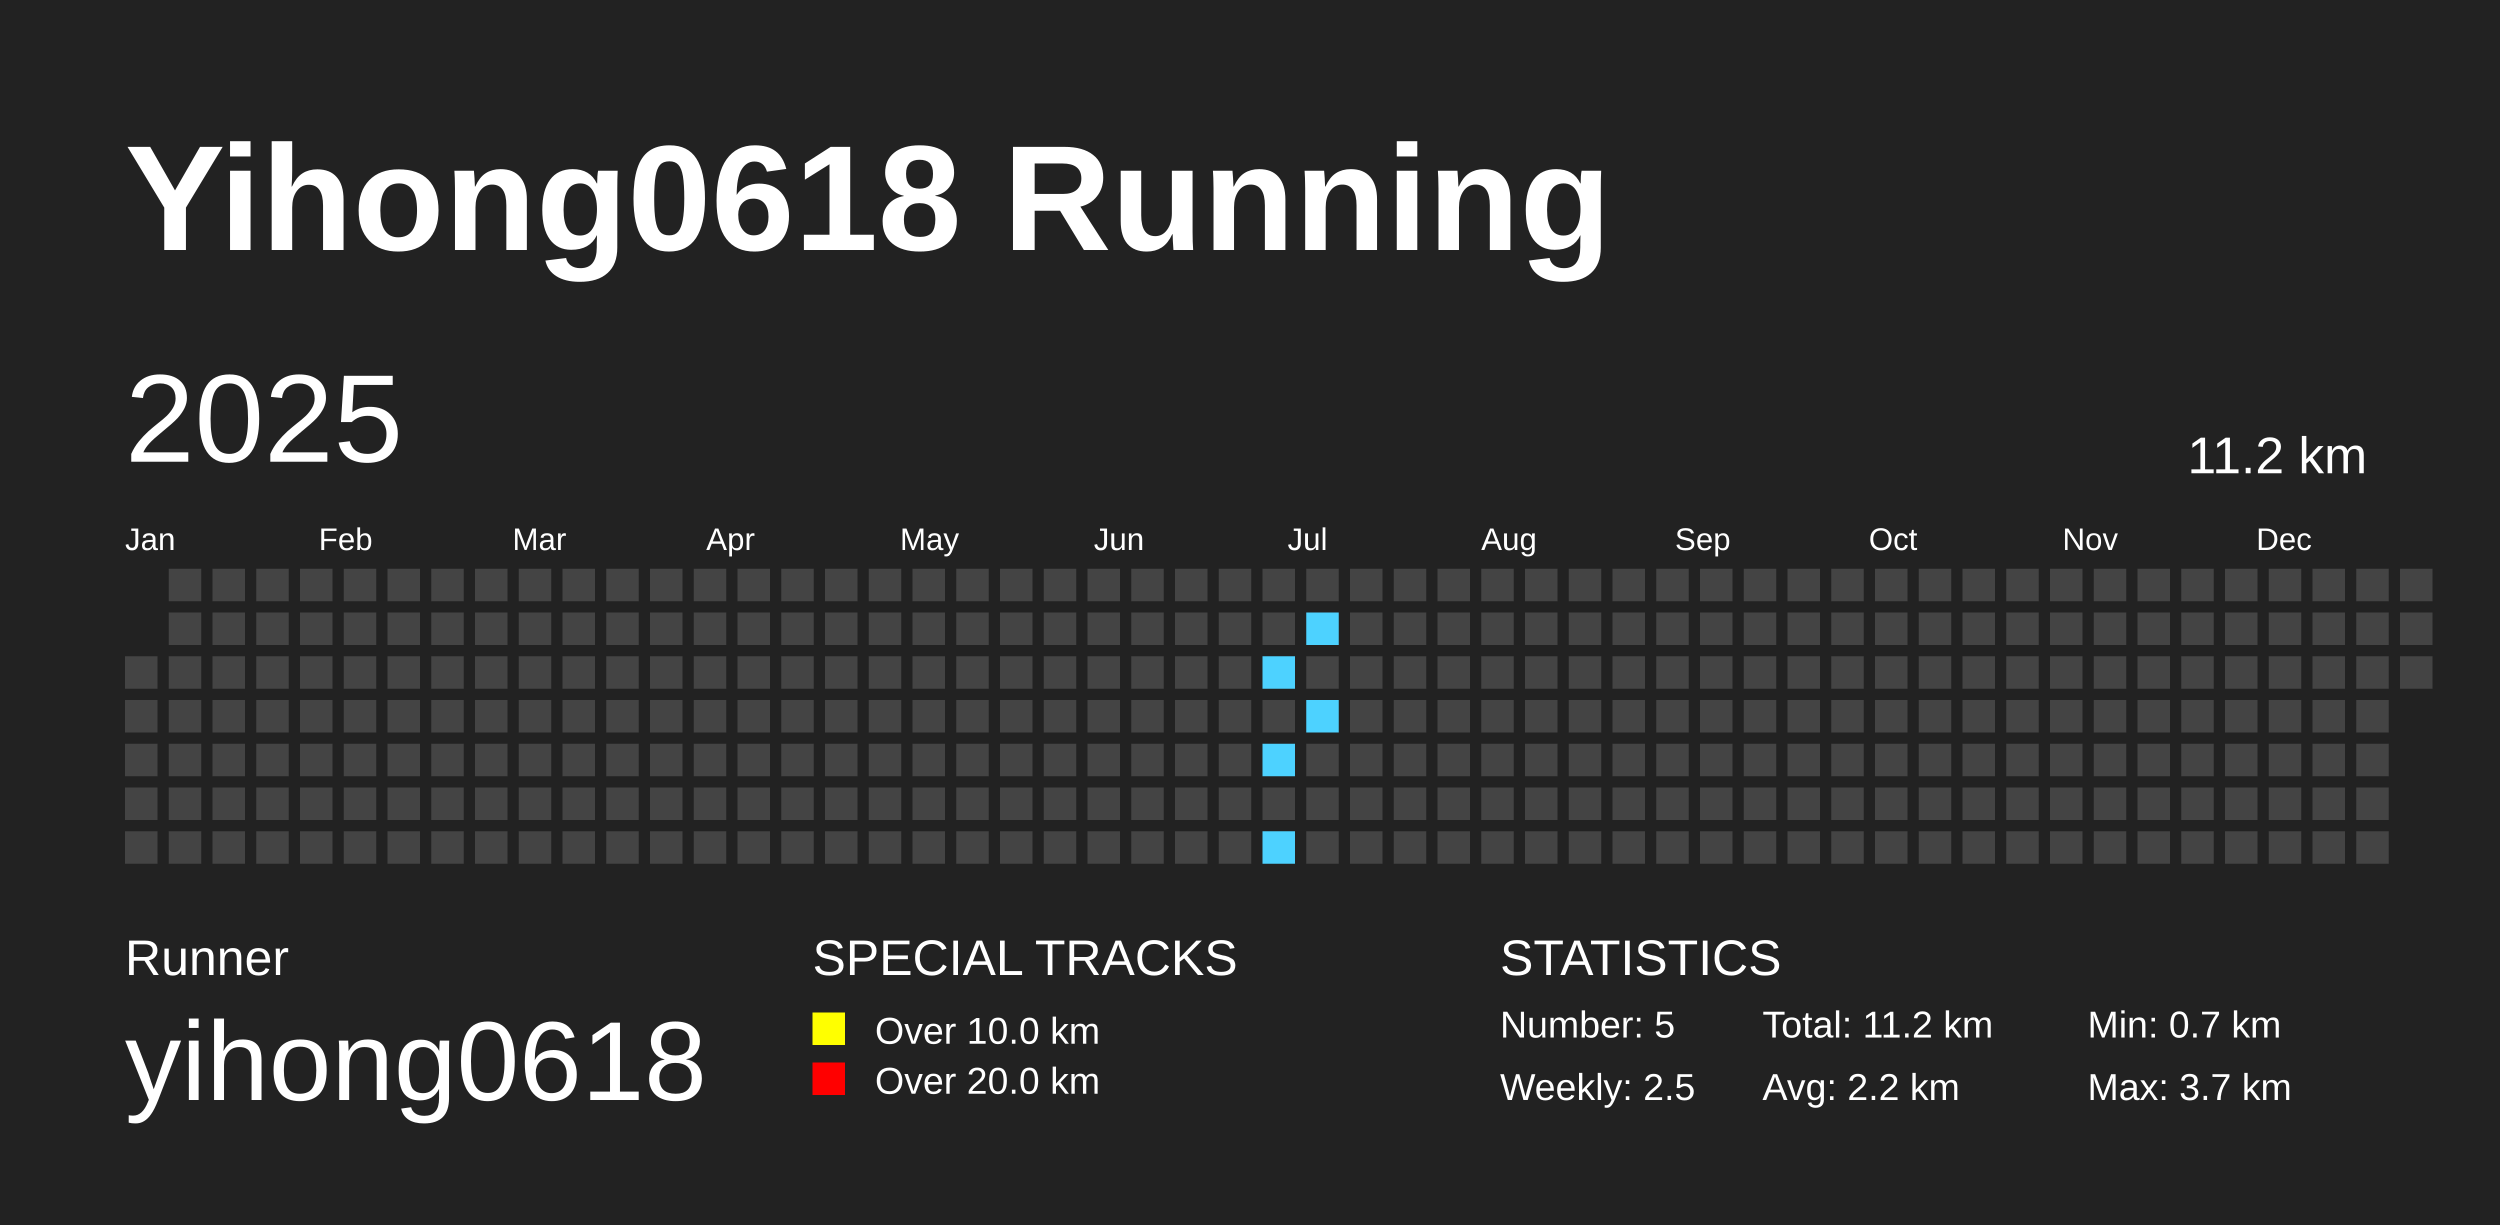
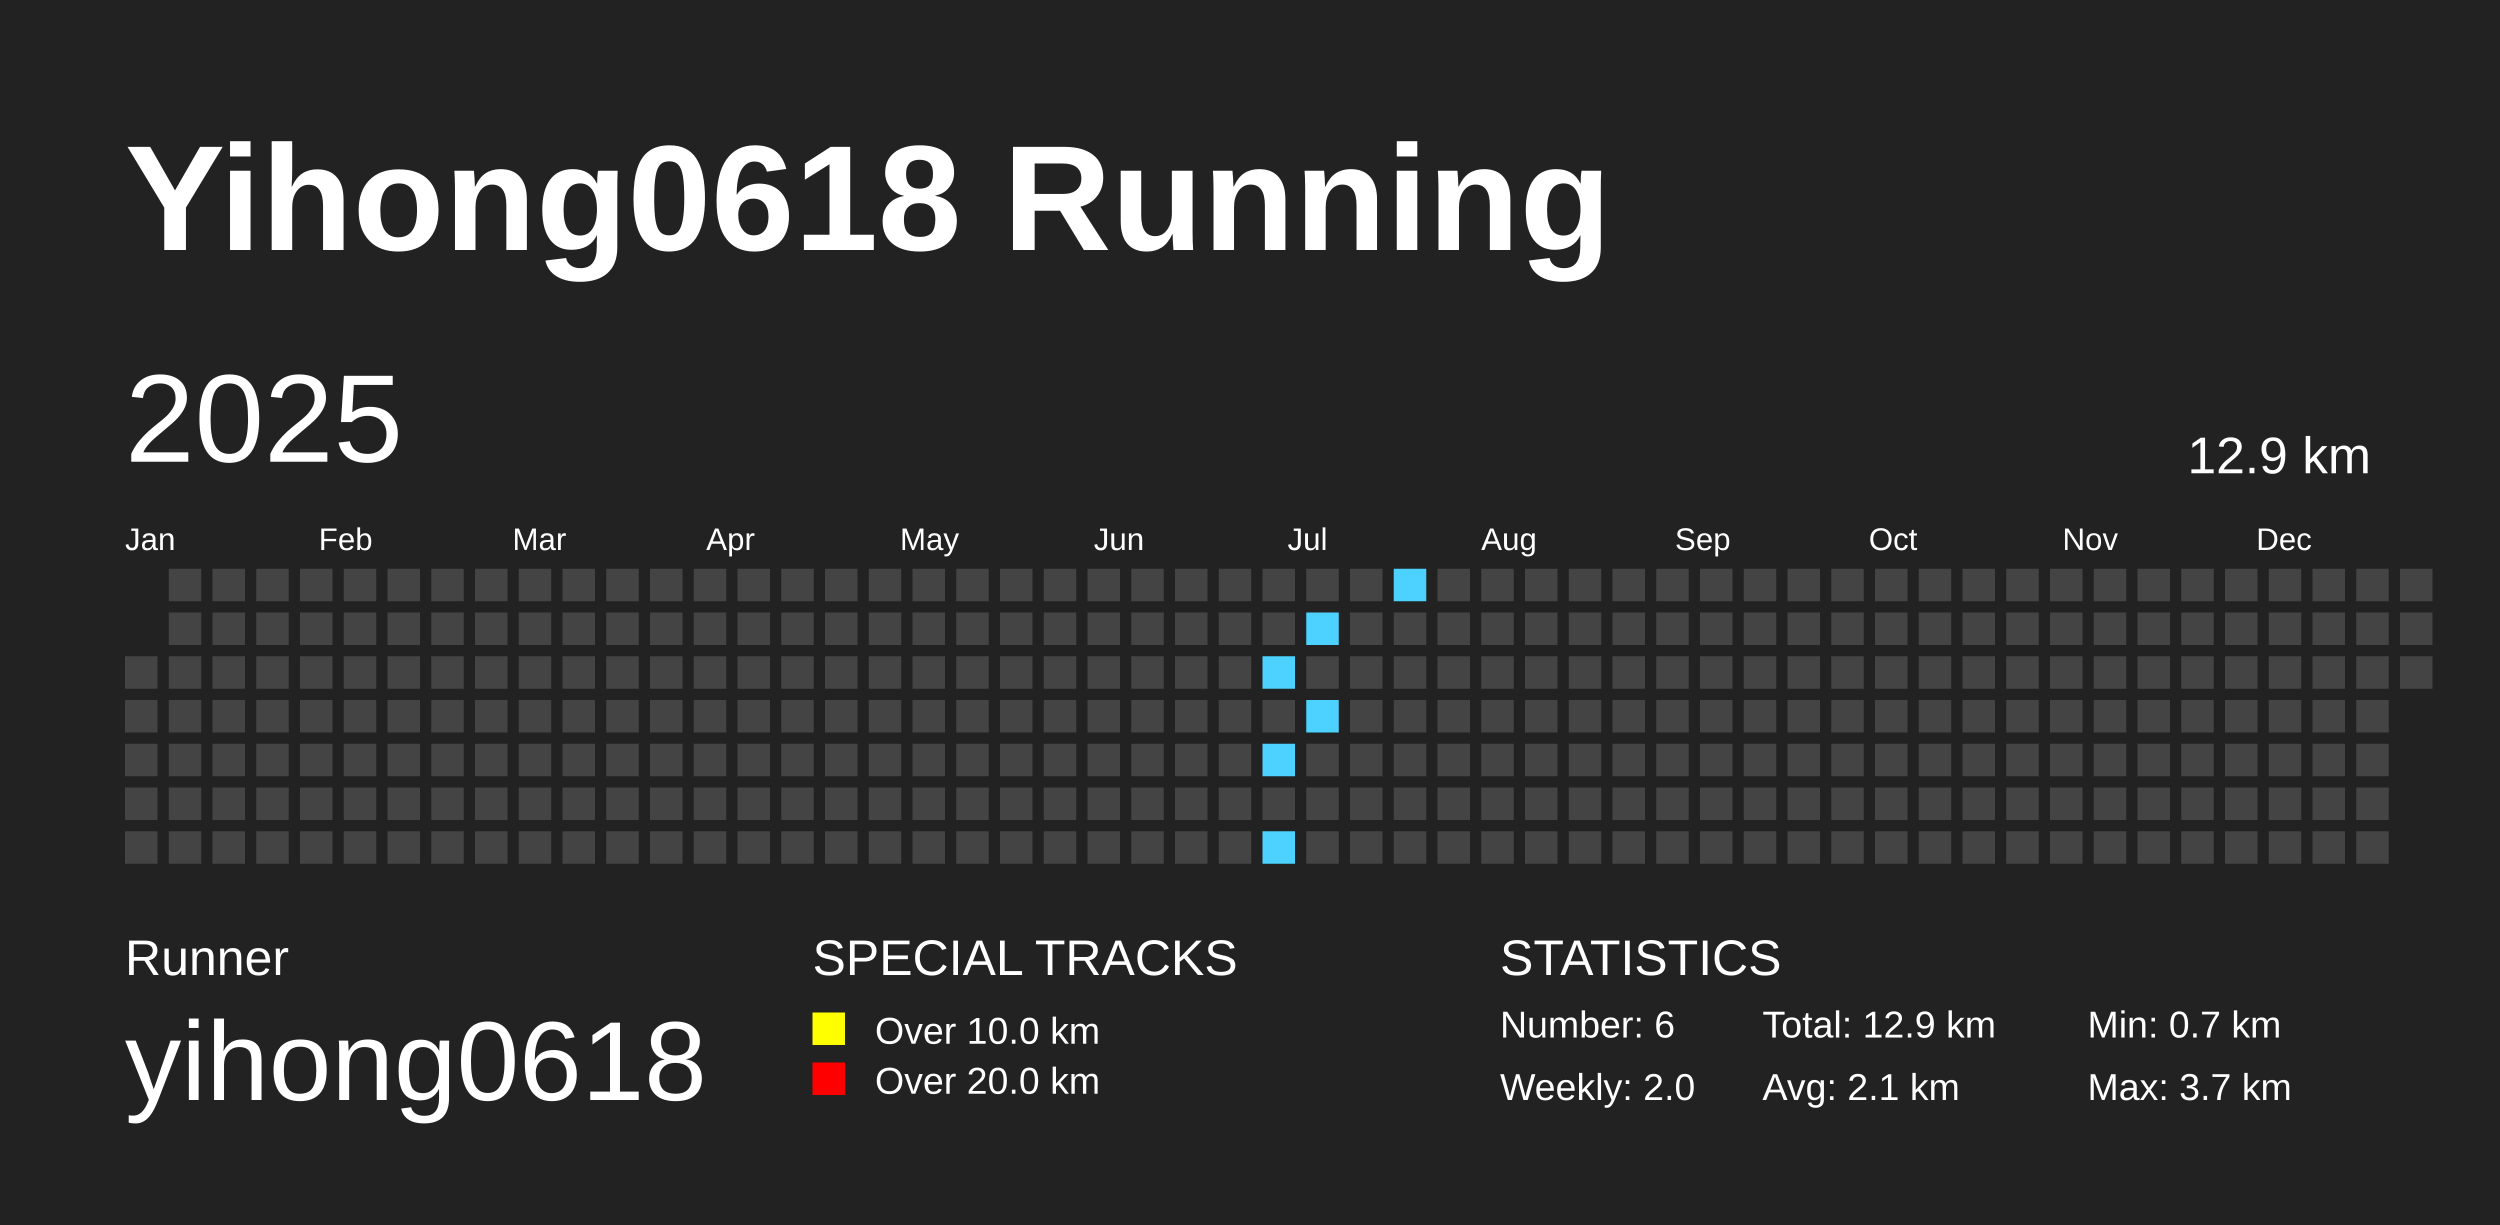
<svg xmlns="http://www.w3.org/2000/svg" baseProfile="full" height="98mm" version="1.1" viewBox="0,0,200,98" width="200mm">
  <defs />
  <rect fill="#222222" height="98" width="200" x="0" y="0" />
  <text fill="#FFFFFF" style="font-size:12px; font-family:Arial; font-weight:bold;" x="10" y="20">Yihong0618 Running</text>
  <text fill="#FFFFFF" style="font-size:4px; font-family:Arial" x="10" y="78">Runner</text>
  <text fill="#FFFFFF" style="font-size:9px; font-family:Arial" x="10" y="88">yihong0618</text>
  <text fill="#FFFFFF" style="font-size:4px; font-family:Arial" x="65" y="78">SPECIAL TRACKS</text>
  <rect fill="yellow" height="2.6" width="2.6" x="65" y="81" />
  <text fill="#FFFFFF" style="font-size:3px; font-family:Arial" x="70" y="83.5">Over 10.0 km</text>
  <rect fill="red" height="2.6" width="2.6" x="65" y="85" />
  <text fill="#FFFFFF" style="font-size:3px; font-family:Arial" x="70" y="87.5">Over 20.0 km</text>
  <text fill="#FFFFFF" style="font-size:4px; font-family:Arial" x="120" y="78">STATISTICS</text>
-   <text fill="#FFFFFF" style="font-size:3px; font-family:Arial" x="120" y="83">Number: 5</text>
-   <text fill="#FFFFFF" style="font-size:3px; font-family:Arial" x="120" y="88">Weekly: 2.5</text>
-   <text fill="#FFFFFF" style="font-size:3px; font-family:Arial" x="141" y="83">Total: 11.2 km</text>
-   <text fill="#FFFFFF" style="font-size:3px; font-family:Arial" x="141" y="88">Avg: 2.2 km</text>
+   <text fill="#FFFFFF" style="font-size:3px; font-family:Arial" x="120" y="83">Number: 6</text>
+   <text fill="#FFFFFF" style="font-size:3px; font-family:Arial" x="120" y="88">Weekly: 2.0</text>
+   <text fill="#FFFFFF" style="font-size:3px; font-family:Arial" x="141" y="83">Total: 12.9 km</text>
+   <text fill="#FFFFFF" style="font-size:3px; font-family:Arial" x="141" y="88">Avg: 2.1 km</text>
  <text fill="#FFFFFF" style="font-size:3px; font-family:Arial" x="167" y="83">Min: 0.7 km</text>
  <text fill="#FFFFFF" style="font-size:3px; font-family:Arial" x="167" y="88">Max: 3.7 km</text>
  <text dominant-baseline="hanging" fill="#FFFFFF" style="font-size:10.0px; font-family:Arial;" x="10" y="30">2025</text>
-   <text dominant-baseline="hanging" fill="#FFFFFF" style="font-size:4.125px; font-family:Arial;" x="175" y="35">11.2 km</text>
+   <text dominant-baseline="hanging" fill="#FFFFFF" style="font-size:4.125px; font-family:Arial;" x="175" y="35">12.9 km</text>
  <text fill="#FFFFFF" style="font-size:2.5px; font-family:Arial" x="10.0" y="44">Jan</text>
  <text fill="#FFFFFF" style="font-size:2.5px; font-family:Arial" x="25.5" y="44">Feb</text>
  <text fill="#FFFFFF" style="font-size:2.5px; font-family:Arial" x="41.0" y="44">Mar</text>
  <text fill="#FFFFFF" style="font-size:2.5px; font-family:Arial" x="56.5" y="44">Apr</text>
  <text fill="#FFFFFF" style="font-size:2.5px; font-family:Arial" x="72.0" y="44">May</text>
  <text fill="#FFFFFF" style="font-size:2.5px; font-family:Arial" x="87.5" y="44">Jun</text>
  <text fill="#FFFFFF" style="font-size:2.5px; font-family:Arial" x="103.0" y="44">Jul</text>
  <text fill="#FFFFFF" style="font-size:2.5px; font-family:Arial" x="118.5" y="44">Aug</text>
  <text fill="#FFFFFF" style="font-size:2.5px; font-family:Arial" x="134.0" y="44">Sep</text>
  <text fill="#FFFFFF" style="font-size:2.5px; font-family:Arial" x="149.5" y="44">Oct</text>
  <text fill="#FFFFFF" style="font-size:2.5px; font-family:Arial" x="165.0" y="44">Nov</text>
  <text fill="#FFFFFF" style="font-size:2.5px; font-family:Arial" x="180.5" y="44">Dec</text>
  <rect fill="#444444" height="2.6" width="2.6" x="10.0" y="52.5" />
  <rect fill="#444444" height="2.6" width="2.6" x="10.0" y="56.0" />
  <rect fill="#444444" height="2.6" width="2.6" x="10.0" y="59.5" />
  <rect fill="#444444" height="2.6" width="2.6" x="10.0" y="63.0" />
  <rect fill="#444444" height="2.6" width="2.6" x="10.0" y="66.5" />
  <rect fill="#444444" height="2.6" width="2.6" x="13.5" y="45.5" />
  <rect fill="#444444" height="2.6" width="2.6" x="13.5" y="49.0" />
  <rect fill="#444444" height="2.6" width="2.6" x="13.5" y="52.5" />
  <rect fill="#444444" height="2.6" width="2.6" x="13.5" y="56.0" />
  <rect fill="#444444" height="2.6" width="2.6" x="13.5" y="59.5" />
  <rect fill="#444444" height="2.6" width="2.6" x="13.5" y="63.0" />
  <rect fill="#444444" height="2.6" width="2.6" x="13.5" y="66.5" />
  <rect fill="#444444" height="2.6" width="2.6" x="17.0" y="45.5" />
  <rect fill="#444444" height="2.6" width="2.6" x="17.0" y="49.0" />
  <rect fill="#444444" height="2.6" width="2.6" x="17.0" y="52.5" />
  <rect fill="#444444" height="2.6" width="2.6" x="17.0" y="56.0" />
  <rect fill="#444444" height="2.6" width="2.6" x="17.0" y="59.5" />
  <rect fill="#444444" height="2.6" width="2.6" x="17.0" y="63.0" />
  <rect fill="#444444" height="2.6" width="2.6" x="17.0" y="66.5" />
  <rect fill="#444444" height="2.6" width="2.6" x="20.5" y="45.5" />
  <rect fill="#444444" height="2.6" width="2.6" x="20.5" y="49.0" />
  <rect fill="#444444" height="2.6" width="2.6" x="20.5" y="52.5" />
  <rect fill="#444444" height="2.6" width="2.6" x="20.5" y="56.0" />
  <rect fill="#444444" height="2.6" width="2.6" x="20.5" y="59.5" />
  <rect fill="#444444" height="2.6" width="2.6" x="20.5" y="63.0" />
  <rect fill="#444444" height="2.6" width="2.6" x="20.5" y="66.5" />
  <rect fill="#444444" height="2.6" width="2.6" x="24.0" y="45.5" />
  <rect fill="#444444" height="2.6" width="2.6" x="24.0" y="49.0" />
  <rect fill="#444444" height="2.6" width="2.6" x="24.0" y="52.5" />
  <rect fill="#444444" height="2.6" width="2.6" x="24.0" y="56.0" />
  <rect fill="#444444" height="2.6" width="2.6" x="24.0" y="59.5" />
  <rect fill="#444444" height="2.6" width="2.6" x="24.0" y="63.0" />
  <rect fill="#444444" height="2.6" width="2.6" x="24.0" y="66.5" />
  <rect fill="#444444" height="2.6" width="2.6" x="27.5" y="45.5" />
  <rect fill="#444444" height="2.6" width="2.6" x="27.5" y="49.0" />
  <rect fill="#444444" height="2.6" width="2.6" x="27.5" y="52.5" />
  <rect fill="#444444" height="2.6" width="2.6" x="27.5" y="56.0" />
  <rect fill="#444444" height="2.6" width="2.6" x="27.5" y="59.5" />
  <rect fill="#444444" height="2.6" width="2.6" x="27.5" y="63.0" />
  <rect fill="#444444" height="2.6" width="2.6" x="27.5" y="66.5" />
  <rect fill="#444444" height="2.6" width="2.6" x="31.0" y="45.5" />
  <rect fill="#444444" height="2.6" width="2.6" x="31.0" y="49.0" />
  <rect fill="#444444" height="2.6" width="2.6" x="31.0" y="52.5" />
  <rect fill="#444444" height="2.6" width="2.6" x="31.0" y="56.0" />
  <rect fill="#444444" height="2.6" width="2.6" x="31.0" y="59.5" />
  <rect fill="#444444" height="2.6" width="2.6" x="31.0" y="63.0" />
  <rect fill="#444444" height="2.6" width="2.6" x="31.0" y="66.5" />
  <rect fill="#444444" height="2.6" width="2.6" x="34.5" y="45.5" />
  <rect fill="#444444" height="2.6" width="2.6" x="34.5" y="49.0" />
  <rect fill="#444444" height="2.6" width="2.6" x="34.5" y="52.5" />
  <rect fill="#444444" height="2.6" width="2.6" x="34.5" y="56.0" />
  <rect fill="#444444" height="2.6" width="2.6" x="34.5" y="59.5" />
  <rect fill="#444444" height="2.6" width="2.6" x="34.5" y="63.0" />
  <rect fill="#444444" height="2.6" width="2.6" x="34.5" y="66.5" />
  <rect fill="#444444" height="2.6" width="2.6" x="38.0" y="45.5" />
  <rect fill="#444444" height="2.6" width="2.6" x="38.0" y="49.0" />
  <rect fill="#444444" height="2.6" width="2.6" x="38.0" y="52.5" />
  <rect fill="#444444" height="2.6" width="2.6" x="38.0" y="56.0" />
  <rect fill="#444444" height="2.6" width="2.6" x="38.0" y="59.5" />
  <rect fill="#444444" height="2.6" width="2.6" x="38.0" y="63.0" />
  <rect fill="#444444" height="2.6" width="2.6" x="38.0" y="66.5" />
  <rect fill="#444444" height="2.6" width="2.6" x="41.5" y="45.5" />
  <rect fill="#444444" height="2.6" width="2.6" x="41.5" y="49.0" />
  <rect fill="#444444" height="2.6" width="2.6" x="41.5" y="52.5" />
  <rect fill="#444444" height="2.6" width="2.6" x="41.5" y="56.0" />
  <rect fill="#444444" height="2.6" width="2.6" x="41.5" y="59.5" />
  <rect fill="#444444" height="2.6" width="2.6" x="41.5" y="63.0" />
  <rect fill="#444444" height="2.6" width="2.6" x="41.5" y="66.5" />
  <rect fill="#444444" height="2.6" width="2.6" x="45.0" y="45.5" />
  <rect fill="#444444" height="2.6" width="2.6" x="45.0" y="49.0" />
  <rect fill="#444444" height="2.6" width="2.6" x="45.0" y="52.5" />
  <rect fill="#444444" height="2.6" width="2.6" x="45.0" y="56.0" />
  <rect fill="#444444" height="2.6" width="2.6" x="45.0" y="59.5" />
  <rect fill="#444444" height="2.6" width="2.6" x="45.0" y="63.0" />
  <rect fill="#444444" height="2.6" width="2.6" x="45.0" y="66.5" />
  <rect fill="#444444" height="2.6" width="2.6" x="48.5" y="45.5" />
  <rect fill="#444444" height="2.6" width="2.6" x="48.5" y="49.0" />
  <rect fill="#444444" height="2.6" width="2.6" x="48.5" y="52.5" />
  <rect fill="#444444" height="2.6" width="2.6" x="48.5" y="56.0" />
  <rect fill="#444444" height="2.6" width="2.6" x="48.5" y="59.5" />
  <rect fill="#444444" height="2.6" width="2.6" x="48.5" y="63.0" />
  <rect fill="#444444" height="2.6" width="2.6" x="48.5" y="66.5" />
  <rect fill="#444444" height="2.6" width="2.6" x="52.0" y="45.5" />
  <rect fill="#444444" height="2.6" width="2.6" x="52.0" y="49.0" />
  <rect fill="#444444" height="2.6" width="2.6" x="52.0" y="52.5" />
  <rect fill="#444444" height="2.6" width="2.6" x="52.0" y="56.0" />
  <rect fill="#444444" height="2.6" width="2.6" x="52.0" y="59.5" />
  <rect fill="#444444" height="2.6" width="2.6" x="52.0" y="63.0" />
  <rect fill="#444444" height="2.6" width="2.6" x="52.0" y="66.5" />
  <rect fill="#444444" height="2.6" width="2.6" x="55.5" y="45.5" />
  <rect fill="#444444" height="2.6" width="2.6" x="55.5" y="49.0" />
  <rect fill="#444444" height="2.6" width="2.6" x="55.5" y="52.5" />
  <rect fill="#444444" height="2.6" width="2.6" x="55.5" y="56.0" />
  <rect fill="#444444" height="2.6" width="2.6" x="55.5" y="59.5" />
  <rect fill="#444444" height="2.6" width="2.6" x="55.5" y="63.0" />
  <rect fill="#444444" height="2.6" width="2.6" x="55.5" y="66.5" />
  <rect fill="#444444" height="2.6" width="2.6" x="59.0" y="45.5" />
  <rect fill="#444444" height="2.6" width="2.6" x="59.0" y="49.0" />
  <rect fill="#444444" height="2.6" width="2.6" x="59.0" y="52.5" />
  <rect fill="#444444" height="2.6" width="2.6" x="59.0" y="56.0" />
  <rect fill="#444444" height="2.6" width="2.6" x="59.0" y="59.5" />
  <rect fill="#444444" height="2.6" width="2.6" x="59.0" y="63.0" />
  <rect fill="#444444" height="2.6" width="2.6" x="59.0" y="66.5" />
  <rect fill="#444444" height="2.6" width="2.6" x="62.5" y="45.5" />
  <rect fill="#444444" height="2.6" width="2.6" x="62.5" y="49.0" />
  <rect fill="#444444" height="2.6" width="2.6" x="62.5" y="52.5" />
  <rect fill="#444444" height="2.6" width="2.6" x="62.5" y="56.0" />
  <rect fill="#444444" height="2.6" width="2.6" x="62.5" y="59.5" />
  <rect fill="#444444" height="2.6" width="2.6" x="62.5" y="63.0" />
  <rect fill="#444444" height="2.6" width="2.6" x="62.5" y="66.5" />
  <rect fill="#444444" height="2.6" width="2.6" x="66.0" y="45.5" />
  <rect fill="#444444" height="2.6" width="2.6" x="66.0" y="49.0" />
  <rect fill="#444444" height="2.6" width="2.6" x="66.0" y="52.5" />
  <rect fill="#444444" height="2.6" width="2.6" x="66.0" y="56.0" />
  <rect fill="#444444" height="2.6" width="2.6" x="66.0" y="59.5" />
  <rect fill="#444444" height="2.6" width="2.6" x="66.0" y="63.0" />
  <rect fill="#444444" height="2.6" width="2.6" x="66.0" y="66.5" />
  <rect fill="#444444" height="2.6" width="2.6" x="69.5" y="45.5" />
  <rect fill="#444444" height="2.6" width="2.6" x="69.5" y="49.0" />
  <rect fill="#444444" height="2.6" width="2.6" x="69.5" y="52.5" />
  <rect fill="#444444" height="2.6" width="2.6" x="69.5" y="56.0" />
  <rect fill="#444444" height="2.6" width="2.6" x="69.5" y="59.5" />
  <rect fill="#444444" height="2.6" width="2.6" x="69.5" y="63.0" />
  <rect fill="#444444" height="2.6" width="2.6" x="69.5" y="66.5" />
  <rect fill="#444444" height="2.6" width="2.6" x="73.0" y="45.5" />
  <rect fill="#444444" height="2.6" width="2.6" x="73.0" y="49.0" />
  <rect fill="#444444" height="2.6" width="2.6" x="73.0" y="52.5" />
  <rect fill="#444444" height="2.6" width="2.6" x="73.0" y="56.0" />
  <rect fill="#444444" height="2.6" width="2.6" x="73.0" y="59.5" />
  <rect fill="#444444" height="2.6" width="2.6" x="73.0" y="63.0" />
  <rect fill="#444444" height="2.6" width="2.6" x="73.0" y="66.5" />
  <rect fill="#444444" height="2.6" width="2.6" x="76.5" y="45.5" />
  <rect fill="#444444" height="2.6" width="2.6" x="76.5" y="49.0" />
  <rect fill="#444444" height="2.6" width="2.6" x="76.5" y="52.5" />
  <rect fill="#444444" height="2.6" width="2.6" x="76.5" y="56.0" />
  <rect fill="#444444" height="2.6" width="2.6" x="76.5" y="59.5" />
  <rect fill="#444444" height="2.6" width="2.6" x="76.5" y="63.0" />
  <rect fill="#444444" height="2.6" width="2.6" x="76.5" y="66.5" />
  <rect fill="#444444" height="2.6" width="2.6" x="80.0" y="45.5" />
  <rect fill="#444444" height="2.6" width="2.6" x="80.0" y="49.0" />
  <rect fill="#444444" height="2.6" width="2.6" x="80.0" y="52.5" />
  <rect fill="#444444" height="2.6" width="2.6" x="80.0" y="56.0" />
  <rect fill="#444444" height="2.6" width="2.6" x="80.0" y="59.5" />
  <rect fill="#444444" height="2.6" width="2.6" x="80.0" y="63.0" />
  <rect fill="#444444" height="2.6" width="2.6" x="80.0" y="66.5" />
  <rect fill="#444444" height="2.6" width="2.6" x="83.5" y="45.5" />
  <rect fill="#444444" height="2.6" width="2.6" x="83.5" y="49.0" />
  <rect fill="#444444" height="2.6" width="2.6" x="83.5" y="52.5" />
  <rect fill="#444444" height="2.6" width="2.6" x="83.5" y="56.0" />
  <rect fill="#444444" height="2.6" width="2.6" x="83.5" y="59.5" />
  <rect fill="#444444" height="2.6" width="2.6" x="83.5" y="63.0" />
  <rect fill="#444444" height="2.6" width="2.6" x="83.5" y="66.5" />
  <rect fill="#444444" height="2.6" width="2.6" x="87.0" y="45.5" />
  <rect fill="#444444" height="2.6" width="2.6" x="87.0" y="49.0" />
  <rect fill="#444444" height="2.6" width="2.6" x="87.0" y="52.5" />
  <rect fill="#444444" height="2.6" width="2.6" x="87.0" y="56.0" />
  <rect fill="#444444" height="2.6" width="2.6" x="87.0" y="59.5" />
  <rect fill="#444444" height="2.6" width="2.6" x="87.0" y="63.0" />
  <rect fill="#444444" height="2.6" width="2.6" x="87.0" y="66.5" />
  <rect fill="#444444" height="2.6" width="2.6" x="90.5" y="45.5" />
  <rect fill="#444444" height="2.6" width="2.6" x="90.5" y="49.0" />
  <rect fill="#444444" height="2.6" width="2.6" x="90.5" y="52.5" />
  <rect fill="#444444" height="2.6" width="2.6" x="90.5" y="56.0" />
  <rect fill="#444444" height="2.6" width="2.6" x="90.5" y="59.5" />
  <rect fill="#444444" height="2.6" width="2.6" x="90.5" y="63.0" />
  <rect fill="#444444" height="2.6" width="2.6" x="90.5" y="66.5" />
  <rect fill="#444444" height="2.6" width="2.6" x="94.0" y="45.5" />
  <rect fill="#444444" height="2.6" width="2.6" x="94.0" y="49.0" />
  <rect fill="#444444" height="2.6" width="2.6" x="94.0" y="52.5" />
  <rect fill="#444444" height="2.6" width="2.6" x="94.0" y="56.0" />
  <rect fill="#444444" height="2.6" width="2.6" x="94.0" y="59.5" />
  <rect fill="#444444" height="2.6" width="2.6" x="94.0" y="63.0" />
  <rect fill="#444444" height="2.6" width="2.6" x="94.0" y="66.5" />
  <rect fill="#444444" height="2.6" width="2.6" x="97.5" y="45.5" />
  <rect fill="#444444" height="2.6" width="2.6" x="97.5" y="49.0" />
  <rect fill="#444444" height="2.6" width="2.6" x="97.5" y="52.5" />
  <rect fill="#444444" height="2.6" width="2.6" x="97.5" y="56.0" />
  <rect fill="#444444" height="2.6" width="2.6" x="97.5" y="59.5" />
  <rect fill="#444444" height="2.6" width="2.6" x="97.5" y="63.0" />
  <rect fill="#444444" height="2.6" width="2.6" x="97.5" y="66.5" />
  <rect fill="#444444" height="2.6" width="2.6" x="101.0" y="45.5" />
  <rect fill="#444444" height="2.6" width="2.6" x="101.0" y="49.0" />
  <rect fill="#4DD2FF" height="2.6" width="2.6" x="101.0" y="52.5" />
  <rect fill="#444444" height="2.6" width="2.6" x="101.0" y="56.0" />
  <rect fill="#4DD2FF" height="2.6" width="2.6" x="101.0" y="59.5" />
  <rect fill="#444444" height="2.6" width="2.6" x="101.0" y="63.0" />
  <rect fill="#4DD2FF" height="2.6" width="2.6" x="101.0" y="66.5" />
  <rect fill="#444444" height="2.6" width="2.6" x="104.5" y="45.5" />
  <rect fill="#4DD2FF" height="2.6" width="2.6" x="104.5" y="49.0" />
  <rect fill="#444444" height="2.6" width="2.6" x="104.5" y="52.5" />
  <rect fill="#4DD2FF" height="2.6" width="2.6" x="104.5" y="56.0" />
  <rect fill="#444444" height="2.6" width="2.6" x="104.5" y="59.5" />
  <rect fill="#444444" height="2.6" width="2.6" x="104.5" y="63.0" />
  <rect fill="#444444" height="2.6" width="2.6" x="104.5" y="66.5" />
  <rect fill="#444444" height="2.6" width="2.6" x="108.0" y="45.5" />
  <rect fill="#444444" height="2.6" width="2.6" x="108.0" y="49.0" />
  <rect fill="#444444" height="2.6" width="2.6" x="108.0" y="52.5" />
  <rect fill="#444444" height="2.6" width="2.6" x="108.0" y="56.0" />
  <rect fill="#444444" height="2.6" width="2.6" x="108.0" y="59.5" />
  <rect fill="#444444" height="2.6" width="2.6" x="108.0" y="63.0" />
  <rect fill="#444444" height="2.6" width="2.6" x="108.0" y="66.5" />
-   <rect fill="#444444" height="2.6" width="2.6" x="111.5" y="45.5" />
+   <rect fill="#4DD2FF" height="2.6" width="2.6" x="111.5" y="45.5" />
  <rect fill="#444444" height="2.6" width="2.6" x="111.5" y="49.0" />
  <rect fill="#444444" height="2.6" width="2.6" x="111.5" y="52.5" />
  <rect fill="#444444" height="2.6" width="2.6" x="111.5" y="56.0" />
  <rect fill="#444444" height="2.6" width="2.6" x="111.5" y="59.5" />
  <rect fill="#444444" height="2.6" width="2.6" x="111.5" y="63.0" />
  <rect fill="#444444" height="2.6" width="2.6" x="111.5" y="66.5" />
  <rect fill="#444444" height="2.6" width="2.6" x="115.0" y="45.5" />
  <rect fill="#444444" height="2.6" width="2.6" x="115.0" y="49.0" />
  <rect fill="#444444" height="2.6" width="2.6" x="115.0" y="52.5" />
  <rect fill="#444444" height="2.6" width="2.6" x="115.0" y="56.0" />
  <rect fill="#444444" height="2.6" width="2.6" x="115.0" y="59.5" />
  <rect fill="#444444" height="2.6" width="2.6" x="115.0" y="63.0" />
  <rect fill="#444444" height="2.6" width="2.6" x="115.0" y="66.5" />
  <rect fill="#444444" height="2.6" width="2.6" x="118.5" y="45.5" />
  <rect fill="#444444" height="2.6" width="2.6" x="118.5" y="49.0" />
  <rect fill="#444444" height="2.6" width="2.6" x="118.5" y="52.5" />
  <rect fill="#444444" height="2.6" width="2.6" x="118.5" y="56.0" />
  <rect fill="#444444" height="2.6" width="2.6" x="118.5" y="59.5" />
  <rect fill="#444444" height="2.6" width="2.6" x="118.5" y="63.0" />
  <rect fill="#444444" height="2.6" width="2.6" x="118.5" y="66.5" />
  <rect fill="#444444" height="2.6" width="2.6" x="122.0" y="45.5" />
  <rect fill="#444444" height="2.6" width="2.6" x="122.0" y="49.0" />
  <rect fill="#444444" height="2.6" width="2.6" x="122.0" y="52.5" />
  <rect fill="#444444" height="2.6" width="2.6" x="122.0" y="56.0" />
  <rect fill="#444444" height="2.6" width="2.6" x="122.0" y="59.5" />
  <rect fill="#444444" height="2.6" width="2.6" x="122.0" y="63.0" />
  <rect fill="#444444" height="2.6" width="2.6" x="122.0" y="66.5" />
  <rect fill="#444444" height="2.6" width="2.6" x="125.5" y="45.5" />
  <rect fill="#444444" height="2.6" width="2.6" x="125.5" y="49.0" />
  <rect fill="#444444" height="2.6" width="2.6" x="125.5" y="52.5" />
  <rect fill="#444444" height="2.6" width="2.6" x="125.5" y="56.0" />
  <rect fill="#444444" height="2.6" width="2.6" x="125.5" y="59.5" />
  <rect fill="#444444" height="2.6" width="2.6" x="125.5" y="63.0" />
  <rect fill="#444444" height="2.6" width="2.6" x="125.5" y="66.5" />
  <rect fill="#444444" height="2.6" width="2.6" x="129.0" y="45.5" />
  <rect fill="#444444" height="2.6" width="2.6" x="129.0" y="49.0" />
  <rect fill="#444444" height="2.6" width="2.6" x="129.0" y="52.5" />
  <rect fill="#444444" height="2.6" width="2.6" x="129.0" y="56.0" />
  <rect fill="#444444" height="2.6" width="2.6" x="129.0" y="59.5" />
  <rect fill="#444444" height="2.6" width="2.6" x="129.0" y="63.0" />
  <rect fill="#444444" height="2.6" width="2.6" x="129.0" y="66.5" />
  <rect fill="#444444" height="2.6" width="2.6" x="132.5" y="45.5" />
  <rect fill="#444444" height="2.6" width="2.6" x="132.5" y="49.0" />
  <rect fill="#444444" height="2.6" width="2.6" x="132.5" y="52.5" />
  <rect fill="#444444" height="2.6" width="2.6" x="132.5" y="56.0" />
  <rect fill="#444444" height="2.6" width="2.6" x="132.5" y="59.5" />
  <rect fill="#444444" height="2.6" width="2.6" x="132.5" y="63.0" />
  <rect fill="#444444" height="2.6" width="2.6" x="132.5" y="66.5" />
  <rect fill="#444444" height="2.6" width="2.6" x="136.0" y="45.5" />
  <rect fill="#444444" height="2.6" width="2.6" x="136.0" y="49.0" />
  <rect fill="#444444" height="2.6" width="2.6" x="136.0" y="52.5" />
  <rect fill="#444444" height="2.6" width="2.6" x="136.0" y="56.0" />
  <rect fill="#444444" height="2.6" width="2.6" x="136.0" y="59.5" />
  <rect fill="#444444" height="2.6" width="2.6" x="136.0" y="63.0" />
  <rect fill="#444444" height="2.6" width="2.6" x="136.0" y="66.5" />
  <rect fill="#444444" height="2.6" width="2.6" x="139.5" y="45.5" />
  <rect fill="#444444" height="2.6" width="2.6" x="139.5" y="49.0" />
  <rect fill="#444444" height="2.6" width="2.6" x="139.5" y="52.5" />
  <rect fill="#444444" height="2.6" width="2.6" x="139.5" y="56.0" />
  <rect fill="#444444" height="2.6" width="2.6" x="139.5" y="59.5" />
  <rect fill="#444444" height="2.6" width="2.6" x="139.5" y="63.0" />
  <rect fill="#444444" height="2.6" width="2.6" x="139.5" y="66.5" />
  <rect fill="#444444" height="2.6" width="2.6" x="143.0" y="45.5" />
  <rect fill="#444444" height="2.6" width="2.6" x="143.0" y="49.0" />
  <rect fill="#444444" height="2.6" width="2.6" x="143.0" y="52.5" />
  <rect fill="#444444" height="2.6" width="2.6" x="143.0" y="56.0" />
  <rect fill="#444444" height="2.6" width="2.6" x="143.0" y="59.5" />
  <rect fill="#444444" height="2.6" width="2.6" x="143.0" y="63.0" />
  <rect fill="#444444" height="2.6" width="2.6" x="143.0" y="66.5" />
  <rect fill="#444444" height="2.6" width="2.6" x="146.5" y="45.5" />
  <rect fill="#444444" height="2.6" width="2.6" x="146.5" y="49.0" />
  <rect fill="#444444" height="2.6" width="2.6" x="146.5" y="52.5" />
  <rect fill="#444444" height="2.6" width="2.6" x="146.5" y="56.0" />
  <rect fill="#444444" height="2.6" width="2.6" x="146.5" y="59.5" />
  <rect fill="#444444" height="2.6" width="2.6" x="146.5" y="63.0" />
  <rect fill="#444444" height="2.6" width="2.6" x="146.5" y="66.5" />
  <rect fill="#444444" height="2.6" width="2.6" x="150.0" y="45.5" />
  <rect fill="#444444" height="2.6" width="2.6" x="150.0" y="49.0" />
  <rect fill="#444444" height="2.6" width="2.6" x="150.0" y="52.5" />
  <rect fill="#444444" height="2.6" width="2.6" x="150.0" y="56.0" />
  <rect fill="#444444" height="2.6" width="2.6" x="150.0" y="59.5" />
  <rect fill="#444444" height="2.6" width="2.6" x="150.0" y="63.0" />
  <rect fill="#444444" height="2.6" width="2.6" x="150.0" y="66.5" />
  <rect fill="#444444" height="2.6" width="2.6" x="153.5" y="45.5" />
  <rect fill="#444444" height="2.6" width="2.6" x="153.5" y="49.0" />
  <rect fill="#444444" height="2.6" width="2.6" x="153.5" y="52.5" />
  <rect fill="#444444" height="2.6" width="2.6" x="153.5" y="56.0" />
  <rect fill="#444444" height="2.6" width="2.6" x="153.5" y="59.5" />
  <rect fill="#444444" height="2.6" width="2.6" x="153.5" y="63.0" />
  <rect fill="#444444" height="2.6" width="2.6" x="153.5" y="66.5" />
  <rect fill="#444444" height="2.6" width="2.6" x="157.0" y="45.5" />
  <rect fill="#444444" height="2.6" width="2.6" x="157.0" y="49.0" />
  <rect fill="#444444" height="2.6" width="2.6" x="157.0" y="52.5" />
  <rect fill="#444444" height="2.6" width="2.6" x="157.0" y="56.0" />
  <rect fill="#444444" height="2.6" width="2.6" x="157.0" y="59.5" />
  <rect fill="#444444" height="2.6" width="2.6" x="157.0" y="63.0" />
  <rect fill="#444444" height="2.6" width="2.6" x="157.0" y="66.5" />
  <rect fill="#444444" height="2.6" width="2.6" x="160.5" y="45.5" />
  <rect fill="#444444" height="2.6" width="2.6" x="160.5" y="49.0" />
  <rect fill="#444444" height="2.6" width="2.6" x="160.5" y="52.5" />
  <rect fill="#444444" height="2.6" width="2.6" x="160.5" y="56.0" />
  <rect fill="#444444" height="2.6" width="2.6" x="160.5" y="59.5" />
  <rect fill="#444444" height="2.6" width="2.6" x="160.5" y="63.0" />
  <rect fill="#444444" height="2.6" width="2.6" x="160.5" y="66.5" />
  <rect fill="#444444" height="2.6" width="2.6" x="164.0" y="45.5" />
  <rect fill="#444444" height="2.6" width="2.6" x="164.0" y="49.0" />
  <rect fill="#444444" height="2.6" width="2.6" x="164.0" y="52.5" />
  <rect fill="#444444" height="2.6" width="2.6" x="164.0" y="56.0" />
  <rect fill="#444444" height="2.6" width="2.6" x="164.0" y="59.5" />
  <rect fill="#444444" height="2.6" width="2.6" x="164.0" y="63.0" />
  <rect fill="#444444" height="2.6" width="2.6" x="164.0" y="66.5" />
  <rect fill="#444444" height="2.6" width="2.6" x="167.5" y="45.5" />
  <rect fill="#444444" height="2.6" width="2.6" x="167.5" y="49.0" />
  <rect fill="#444444" height="2.6" width="2.6" x="167.5" y="52.5" />
  <rect fill="#444444" height="2.6" width="2.6" x="167.5" y="56.0" />
  <rect fill="#444444" height="2.6" width="2.6" x="167.5" y="59.5" />
  <rect fill="#444444" height="2.6" width="2.6" x="167.5" y="63.0" />
  <rect fill="#444444" height="2.6" width="2.6" x="167.5" y="66.5" />
  <rect fill="#444444" height="2.6" width="2.6" x="171.0" y="45.5" />
  <rect fill="#444444" height="2.6" width="2.6" x="171.0" y="49.0" />
  <rect fill="#444444" height="2.6" width="2.6" x="171.0" y="52.5" />
  <rect fill="#444444" height="2.6" width="2.6" x="171.0" y="56.0" />
  <rect fill="#444444" height="2.6" width="2.6" x="171.0" y="59.5" />
  <rect fill="#444444" height="2.6" width="2.6" x="171.0" y="63.0" />
  <rect fill="#444444" height="2.6" width="2.6" x="171.0" y="66.5" />
  <rect fill="#444444" height="2.6" width="2.6" x="174.5" y="45.5" />
  <rect fill="#444444" height="2.6" width="2.6" x="174.5" y="49.0" />
  <rect fill="#444444" height="2.6" width="2.6" x="174.5" y="52.5" />
  <rect fill="#444444" height="2.6" width="2.6" x="174.5" y="56.0" />
  <rect fill="#444444" height="2.6" width="2.6" x="174.5" y="59.5" />
  <rect fill="#444444" height="2.6" width="2.6" x="174.5" y="63.0" />
  <rect fill="#444444" height="2.6" width="2.6" x="174.5" y="66.5" />
  <rect fill="#444444" height="2.6" width="2.6" x="178.0" y="45.5" />
  <rect fill="#444444" height="2.6" width="2.6" x="178.0" y="49.0" />
  <rect fill="#444444" height="2.6" width="2.6" x="178.0" y="52.5" />
  <rect fill="#444444" height="2.6" width="2.6" x="178.0" y="56.0" />
  <rect fill="#444444" height="2.6" width="2.6" x="178.0" y="59.5" />
  <rect fill="#444444" height="2.6" width="2.6" x="178.0" y="63.0" />
  <rect fill="#444444" height="2.6" width="2.6" x="178.0" y="66.5" />
  <rect fill="#444444" height="2.6" width="2.6" x="181.5" y="45.5" />
  <rect fill="#444444" height="2.6" width="2.6" x="181.5" y="49.0" />
  <rect fill="#444444" height="2.6" width="2.6" x="181.5" y="52.5" />
  <rect fill="#444444" height="2.6" width="2.6" x="181.5" y="56.0" />
  <rect fill="#444444" height="2.6" width="2.6" x="181.5" y="59.5" />
  <rect fill="#444444" height="2.6" width="2.6" x="181.5" y="63.0" />
  <rect fill="#444444" height="2.6" width="2.6" x="181.5" y="66.5" />
  <rect fill="#444444" height="2.6" width="2.6" x="185.0" y="45.5" />
  <rect fill="#444444" height="2.6" width="2.6" x="185.0" y="49.0" />
  <rect fill="#444444" height="2.6" width="2.6" x="185.0" y="52.5" />
  <rect fill="#444444" height="2.6" width="2.6" x="185.0" y="56.0" />
  <rect fill="#444444" height="2.6" width="2.6" x="185.0" y="59.5" />
  <rect fill="#444444" height="2.6" width="2.6" x="185.0" y="63.0" />
  <rect fill="#444444" height="2.6" width="2.6" x="185.0" y="66.5" />
  <rect fill="#444444" height="2.6" width="2.6" x="188.5" y="45.5" />
  <rect fill="#444444" height="2.6" width="2.6" x="188.5" y="49.0" />
  <rect fill="#444444" height="2.6" width="2.6" x="188.5" y="52.5" />
  <rect fill="#444444" height="2.6" width="2.6" x="188.5" y="56.0" />
  <rect fill="#444444" height="2.6" width="2.6" x="188.5" y="59.5" />
  <rect fill="#444444" height="2.6" width="2.6" x="188.5" y="63.0" />
  <rect fill="#444444" height="2.6" width="2.6" x="188.5" y="66.5" />
  <rect fill="#444444" height="2.6" width="2.6" x="192.0" y="45.5" />
  <rect fill="#444444" height="2.6" width="2.6" x="192.0" y="49.0" />
  <rect fill="#444444" height="2.6" width="2.6" x="192.0" y="52.5" />
</svg>
